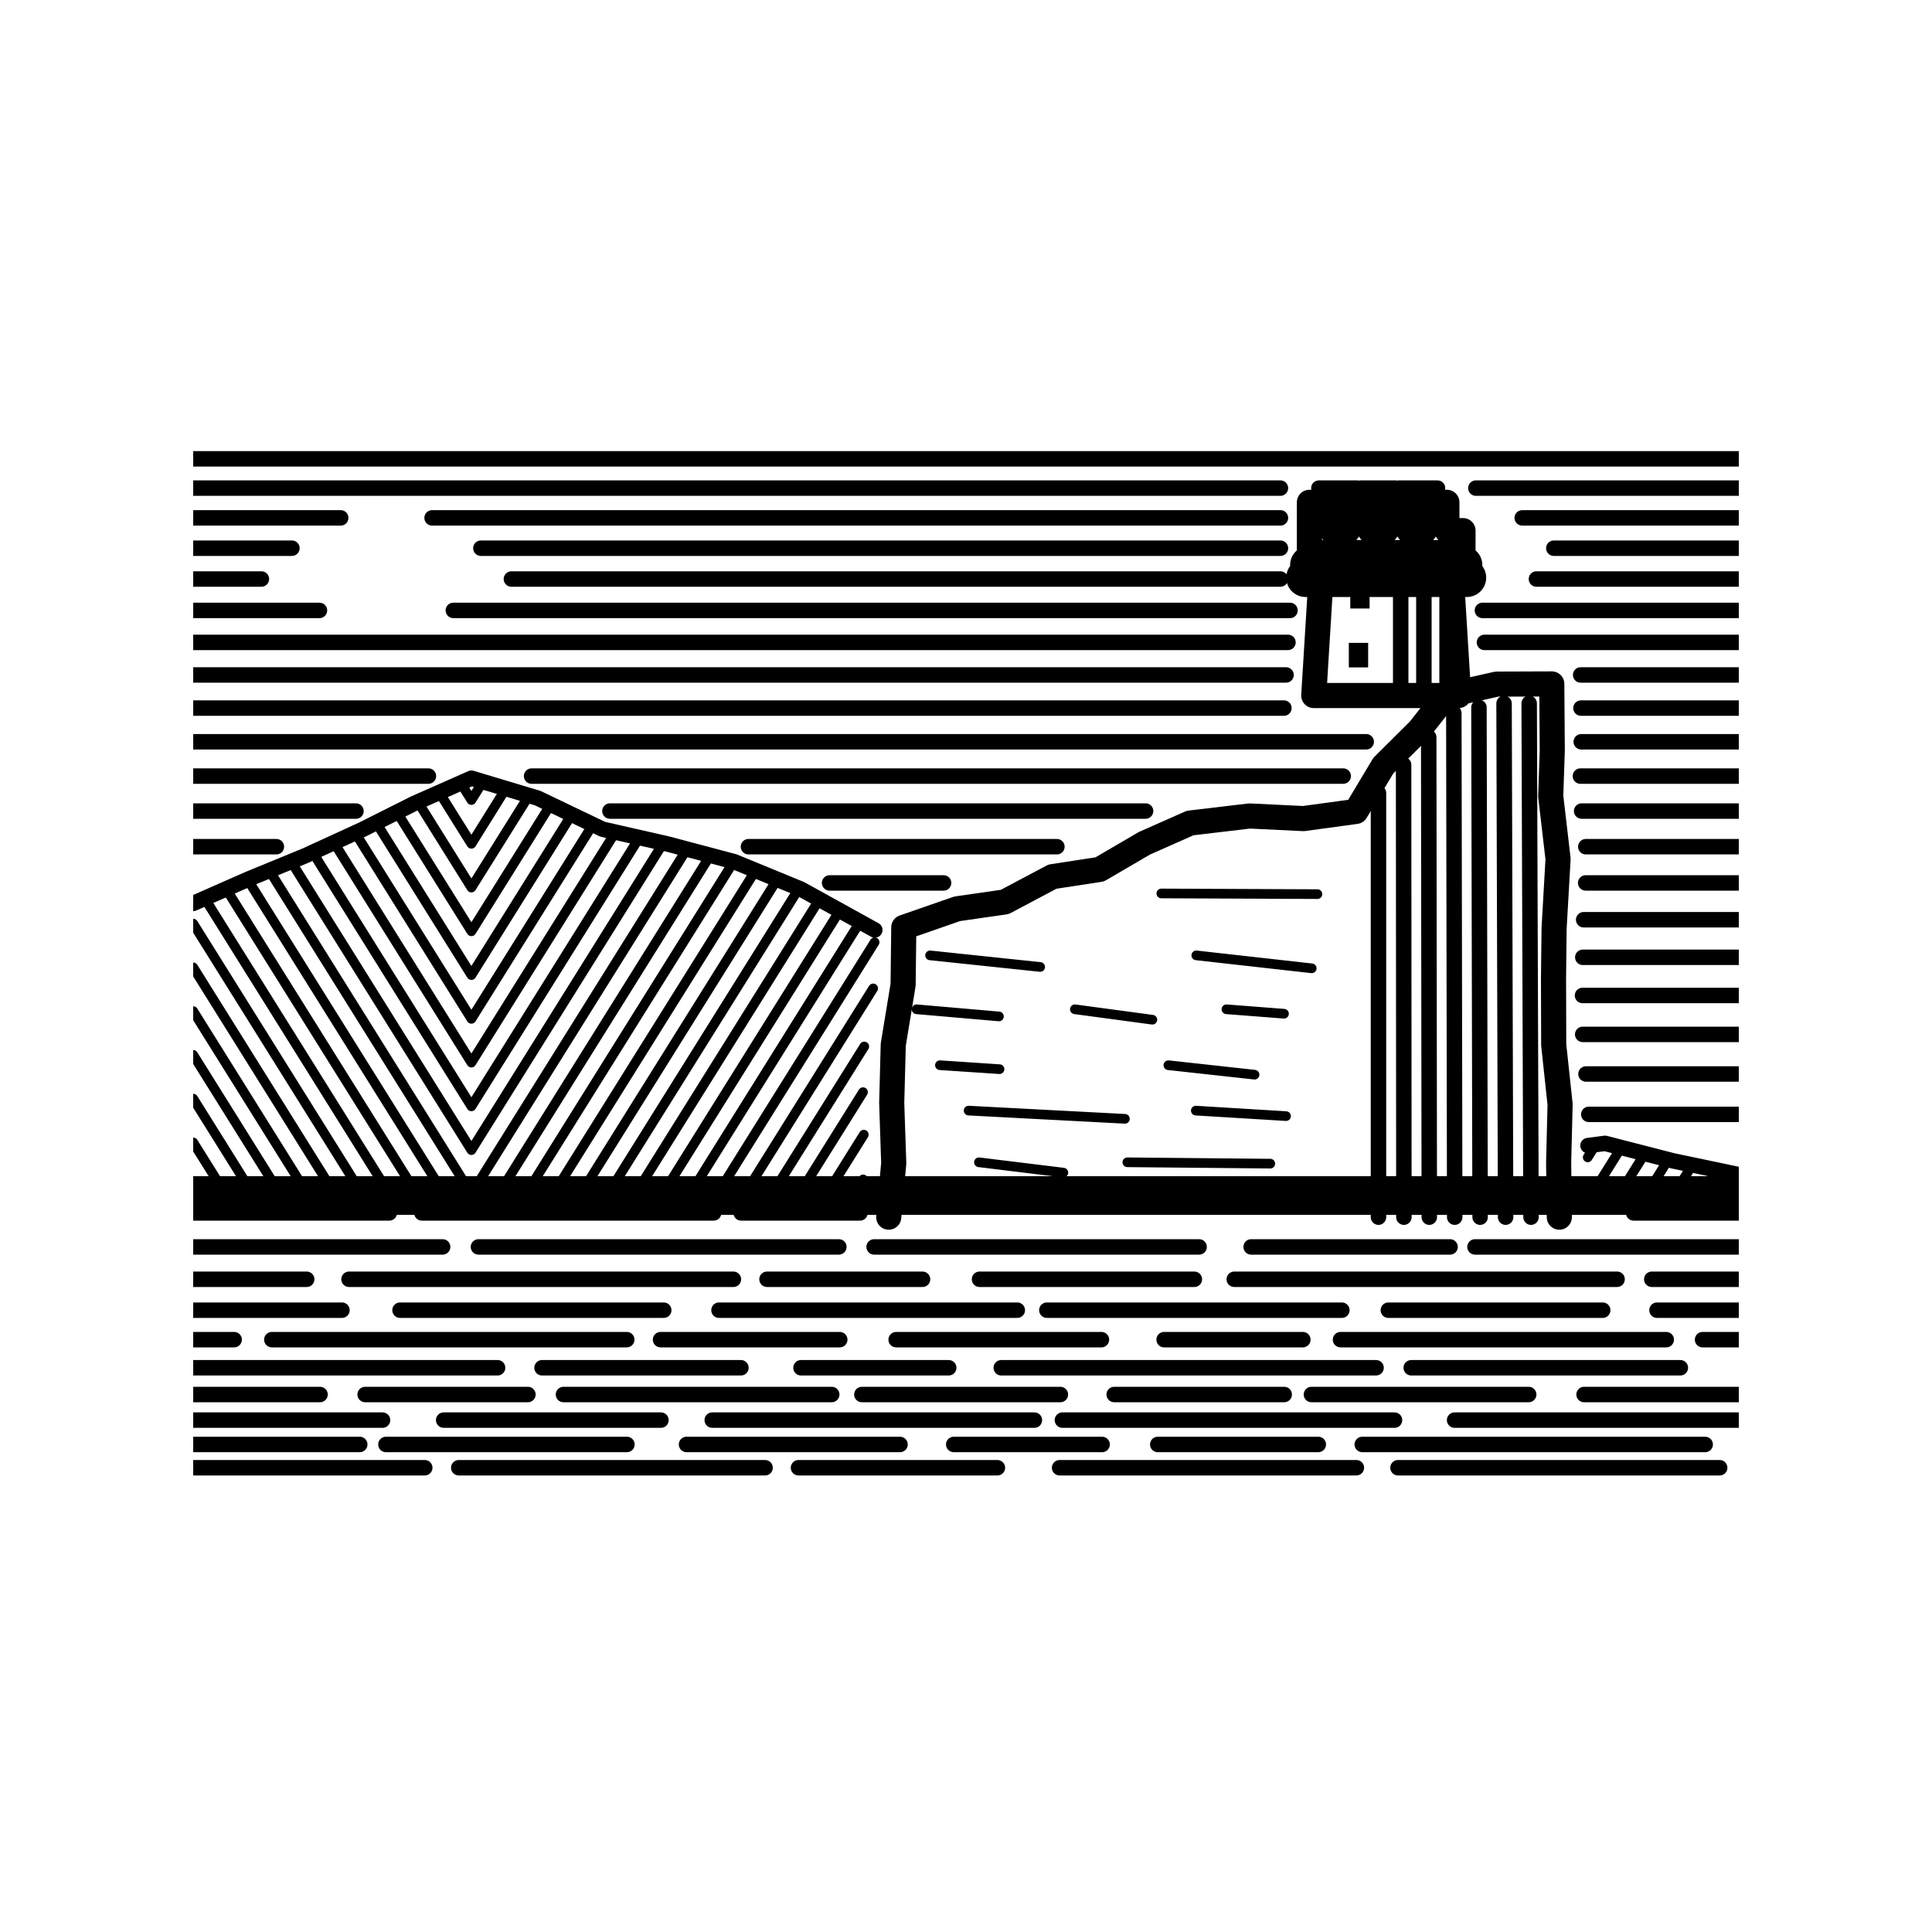
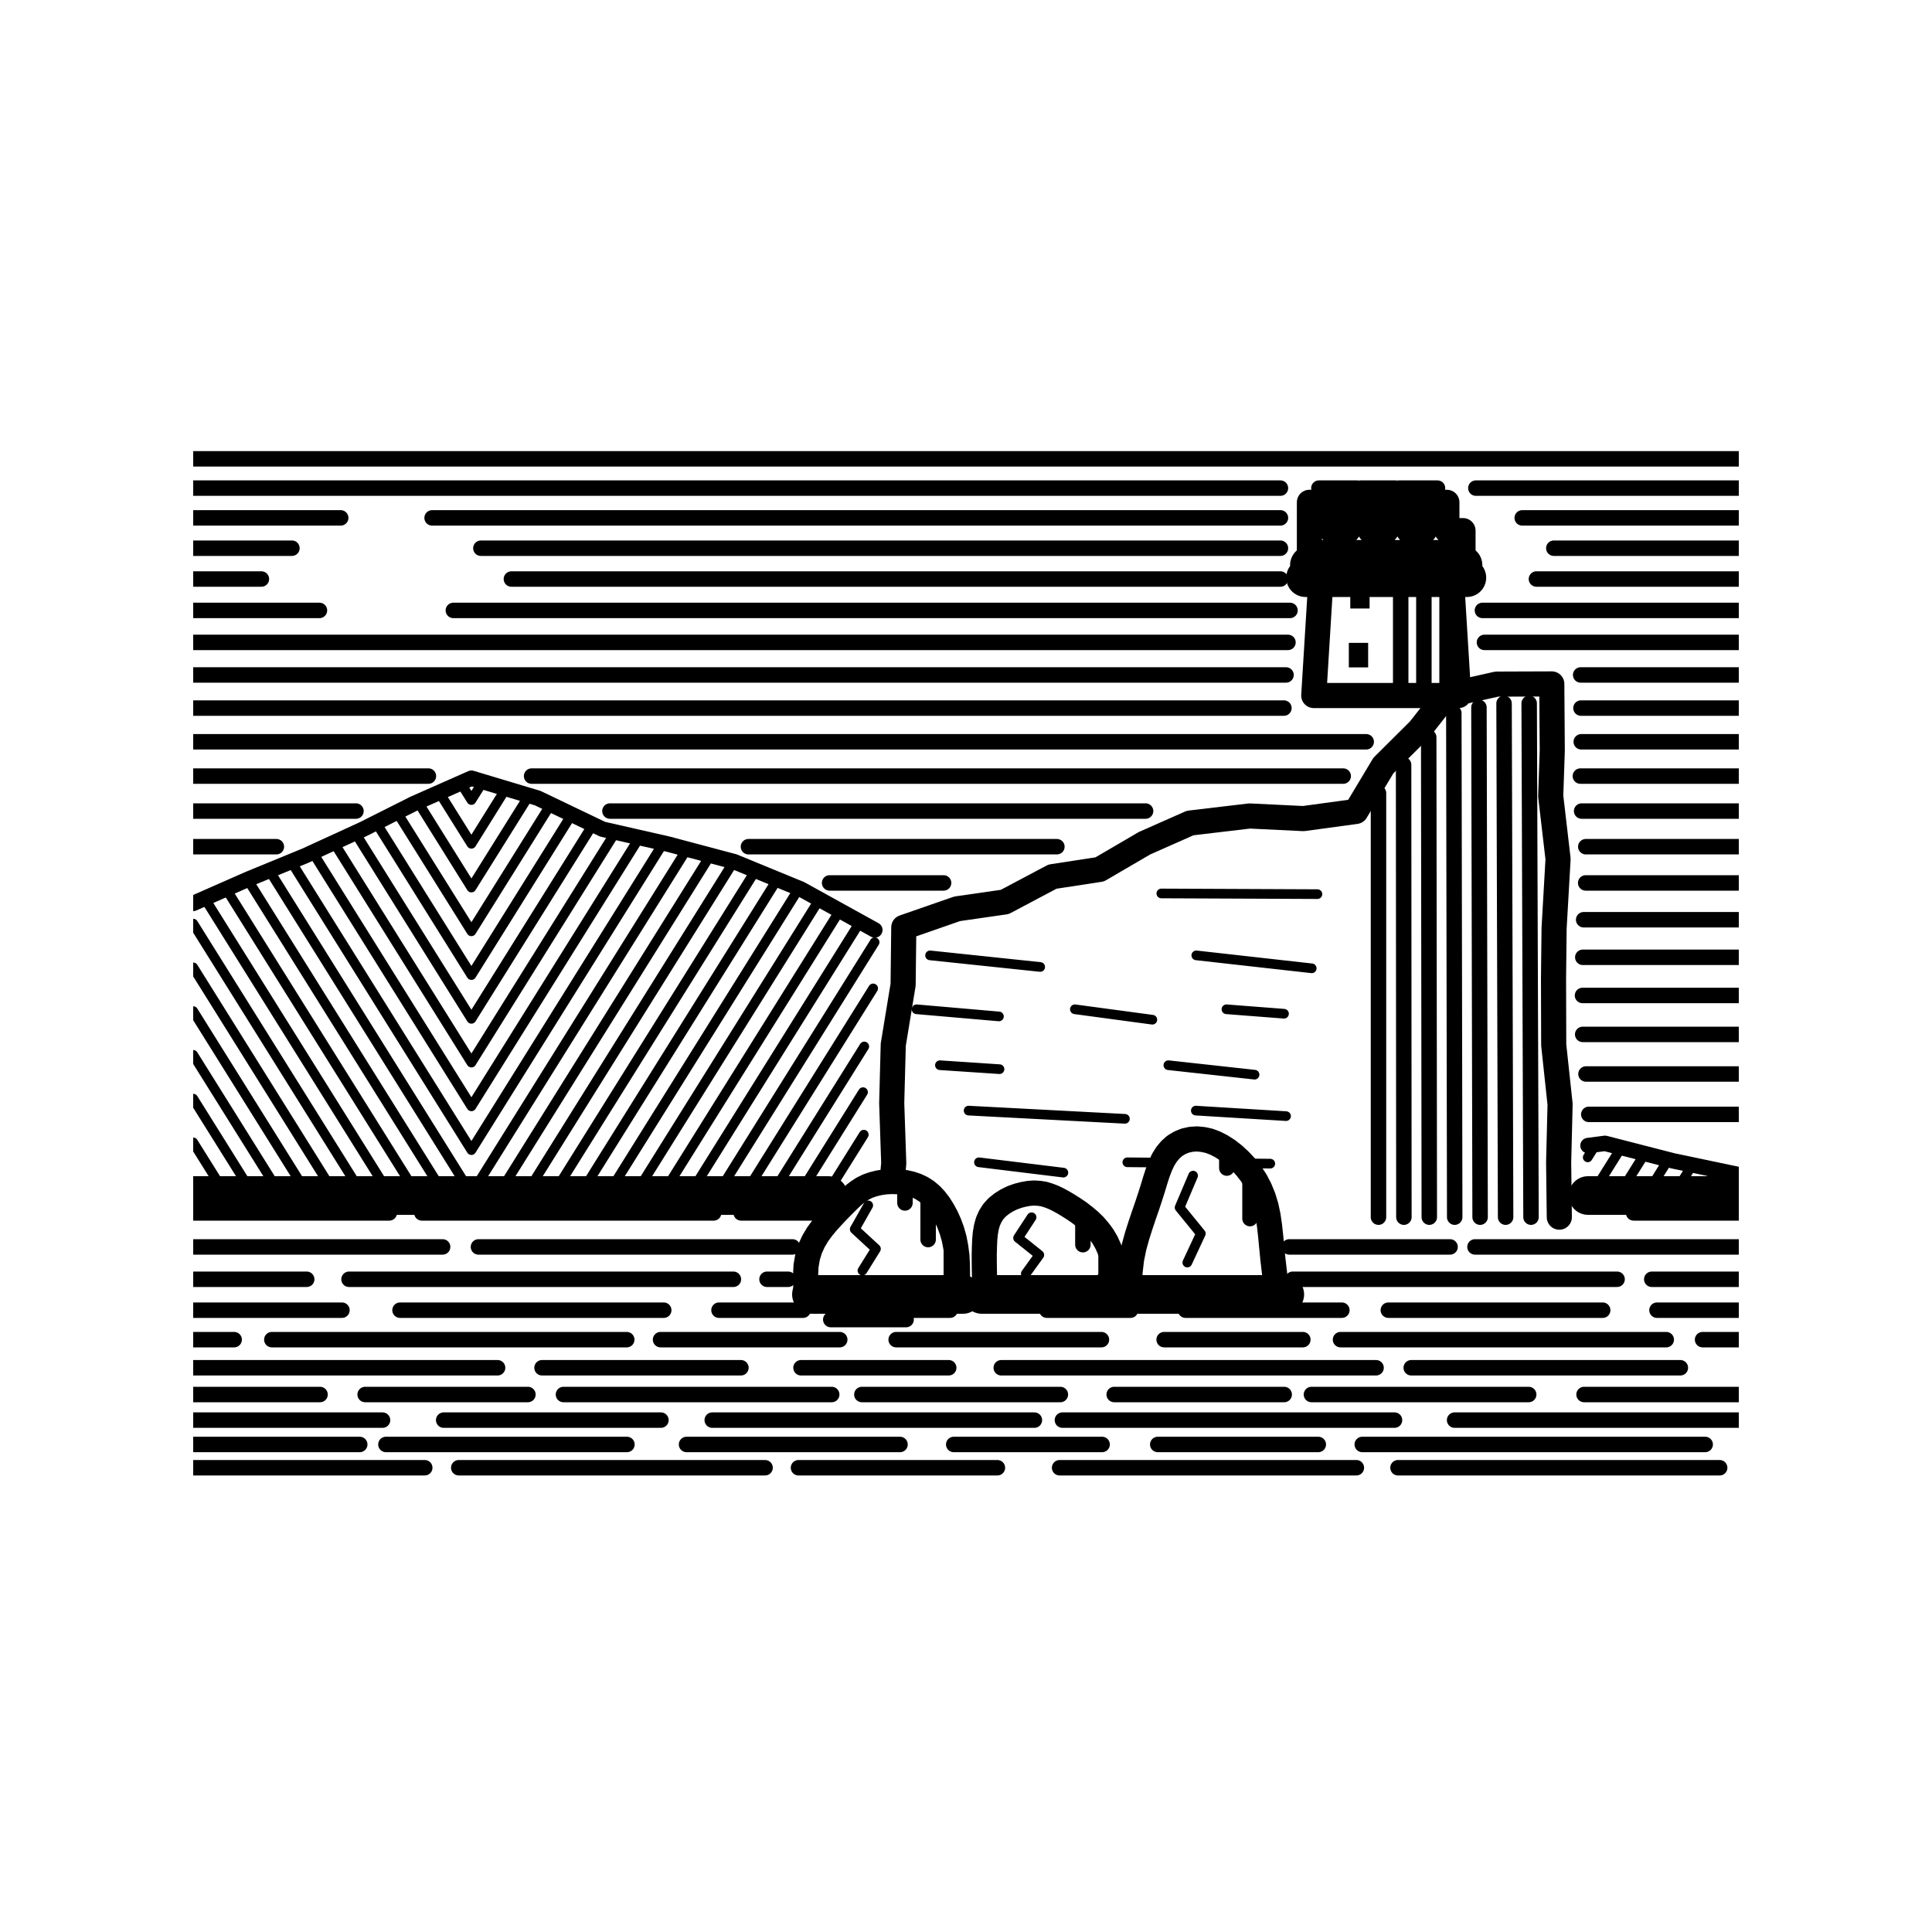
<svg xmlns="http://www.w3.org/2000/svg" viewBox="0 0 200 200">
  <defs>
    <clipPath id="w">
      <path d="M20 46L180 46L180 154L20 154Z" />
    </clipPath>
  </defs>
  <g clip-path="url(#w)" fill="none" stroke="#000" stroke-linecap="round" stroke-linejoin="round">
-     <path d="M139.78 60.45L141.78 60.45L141.78 62.99L139.78 62.99ZM139.63 66.55L141.63 66.55L141.63 69.09L139.63 69.09ZM139.1 59.33L139.1 59.47L139.63 58.24L140.85 57.72L142.07 58.24L142.6 59.47L142.6 59.33ZM144.4 59.33L144.4 59.47L144.93 58.24L146.15 57.72L147.37 58.24L147.9 59.47L147.9 59.33Z" fill="#000" stroke="none" />
-     <path d="M47.69 81.05L48.8 82.82M45.47 82.03L48.8 87.35M43.26 83.01L48.8 91.88M41.09 84.08L48.8 96.41M38.94 85.16L48.8 100.94M36.77 86.21L48.8 105.47M34.57 87.22L48.8 110M32.37 88.23L48.8 114.53M30.13 89.18L48.8 119.06M27.88 90.11L48.8 123.59M25.63 91.04L46.08 123.76M23.41 92.02L43.25 123.76M21.19 92.99L40.42 123.76M20 95.61L37.59 123.76M20 100.14L34.76 123.76M20 104.67L31.93 123.76M20 109.2L29.1 123.76M20 113.73L26.27 123.76M20 118.26L23.44 123.76M20 122.79L20.61 123.76M48.8 82.82L49.99 80.92M48.8 87.35L52.37 81.63M48.8 91.88L54.76 82.35M48.8 96.41L57.01 83.27M48.8 100.94L59.19 84.31M48.8 105.47L61.37 85.36M48.8 110L63.71 86.14M48.8 114.53L66.19 86.7M48.8 119.06L68.66 87.27M48.8 123.59L71.1 87.9M51.52 123.76L73.53 88.54M54.35 123.76L75.95 89.19M57.18 123.76L78.21 90.11M60.01 123.76L80.46 91.03M62.84 123.76L82.71 91.96M65.67 123.76L84.83 93.1M68.5 123.76L86.93 94.27M71.33 123.76L89.03 95.43M74.16 123.76L90.54 97.54M76.99 123.76L90.39 102.32M79.82 123.76L89.47 108.33M82.65 123.76L89.34 113.06M85.48 123.76L89.42 117.46M88.31 123.76L89.35 122.09M164.36 119.81L165.19 118.48M164.72 123.76L167.83 118.79M167.55 123.76L170.27 119.42M170.38 123.76L172.7 120.04M173.21 123.76L175.19 120.59M176.04 123.76L177.69 121.12M178.87 123.76L180 121.96M120.22 92.49L136.38 92.56M96.28 98.9L107.68 100.1M123.84 98.9L135.79 100.24M94.88 104.48L103.41 105.22M111.27 104.48L119.29 105.56M126.96 104.48L132.92 104.94M97.3 110.27L103.47 110.68M120.95 110.27L129.87 111.25M100.27 114.97L116.45 115.82M123.79 114.97L133.13 115.54M101.34 120.32L110.08 121.39M116.7 120.32L131.5 120.46" stroke-width="1" />
-     <path d="M20 47.5L180 47.5M20 50.53L132.55 50.53M136.53 50.53L140.5 50.53M140.86 50.53L144.48 50.53M144.83 50.53L148.81 50.53M152.78 50.53L180 50.53M20 53.61L35.27 53.61M44.73 53.61L132.55 53.61M157.58 53.61L180 53.61M20 56.75L30.22 56.75M49.78 56.75L132.55 56.75M160.85 56.75L180 56.75M20 59.94L27.06 59.94M52.94 59.94L132.55 59.94M159.05 59.94L180 59.94M20 63.19L33.07 63.19M46.93 63.19L133.54 63.19M153.46 63.19L180 63.19M20 66.5L133.33 66.5M153.67 66.5L180 66.5M20 69.87L133.13 69.87M163.63 69.87L180 69.87M20 73.3L132.91 73.3M163.66 73.3L180 73.3M20 76.79L141.43 76.79M163.69 76.79L180 76.79M20 80.34L44.35 80.34M55.03 80.34L139.05 80.34M163.6 80.34L180 80.34M20 83.96L36.85 83.96M63.14 83.96L118.59 83.96M163.73 83.96L180 83.96M20 87.65L28.61 87.65M77.48 87.65L109.41 87.65M164.16 87.65L180 87.65M85.88 91.4L97.68 91.4M164.15 91.4L180 91.4M163.94 95.21L180 95.21M163.85 99.1L180 99.1M163.82 103.05L180 103.05M163.84 107.08L180 107.08M164.18 111.18L180 111.18M164.47 115.36L180 115.36M20 93.52L25.77 90.98L31.61 88.58L37.56 85.85L42.83 83.2L48.8 80.56L55.66 82.62L62.38 85.84L69.15 87.38L76 89.2L82.91 92.04L89.33 95.59L90.56 96.27M164.39 118.59L166.15 118.36L173.23 120.18L180 121.6M20 125.56L40.3 125.56M43.67 125.56L73.88 125.56M76.72 125.56L89.03 125.56M169.11 125.56L180 125.56M20 129.08L45.82 129.08M49.53 129.08L86.84 129.08M90.49 129.08L124.13 129.08M129.52 129.08L150.11 129.08M152.69 129.08L180 129.08M20 132.43L31.75 132.43M36.13 132.43L75.92 132.43M79.4 132.43L95.5 132.43M101.4 132.43L123.64 132.43M127.77 132.43L167.4 132.43M170.99 132.43L180 132.43M20 135.63L35.4 135.63M41.41 135.63L68.71 135.63M74.43 135.63L105.31 135.63M108.37 135.63L138.91 135.63M143.72 135.63L165.91 135.63M171.53 135.63L180 135.63M20 138.68L24.24 138.68M28.14 138.68L64.88 138.68M68.38 138.68L86.93 138.68M92.77 138.68L114.02 138.68M120.51 138.68L134.87 138.68M138.77 138.68L172.49 138.68M176.25 138.68L180 138.68M20 141.59L51.51 141.59M56.11 141.59L76.7 141.59M82.92 141.59L98.21 141.59M103.65 141.59L142.45 141.59M146.09 141.59L173.95 141.59M20 144.36L33.13 144.36M37.8 144.36L54.65 144.36M58.33 144.36L86.1 144.36M89.22 144.36L109.77 144.36M115.34 144.36L132.94 144.36M135.76 144.36L158.25 144.36M163.98 144.36L180 144.36M20 147.01L39.6 147.01M45.93 147.01L68.42 147.01M73.73 147.01L107.08 147.01M109.98 147.01L144.36 147.01M150.58 147.01L180 147.01M20 149.53L37.24 149.53M39.95 149.53L64.9 149.53M71.07 149.53L93.17 149.53M98.73 149.53L114.09 149.53M119.85 149.53L136.47 149.53M141.02 149.53L176.52 149.53M20 151.94L43.97 151.94M47.49 151.94L79.2 151.94M82.66 151.94L103.25 151.94M109.69 151.94L140.41 151.94M144.72 151.94L178.02 151.94M142.7 82.1L142.7 126M145.3 79.17L145.33 126M147.9 76.32L147.96 126M150.5 73.82L150.59 126M153.1 73.23L153.22 126M155.7 72.82L155.86 126M158.3 72.81L158.49 126M160.9 87.59L161.12 126M149.8 60.3L149.8 71.5M147.4 60.3L147.4 71.5M145 60.3L145 71.5" stroke-width="1.6" />
-     <path d="M92 126L92.52 120.42L92.31 114.19L92.47 108.14L93.49 101.94L93.56 96L99.08 94.08L104.01 93.37L108.95 90.75L113.84 90L118.48 87.29L123.2 85.2L129.36 84.47L134.93 84.74L140.36 84L143.2 79.26L146.93 75.55L149.72 72M150.98 71.71L154.93 70.82L160.64 70.8L160.69 77.69L160.53 82.42L161.29 88.92L160.88 96.08L160.82 101.29L160.84 108.17L161.5 114.32L161.35 120.34L161.42 126M136.75 59.8L150.25 59.8L151 72L136 72ZM135.55 57.2L151.45 57.2L151.45 59.8L135.55 59.8ZM135.55 58.5L135.55 52L137.86 52L137.86 54.93L139.53 54.93L139.53 52L141.83 52L141.83 54.93L143.5 54.93L143.5 52L145.81 52L145.81 54.93L147.48 54.93L147.48 52L149.78 52L149.78 54.93L151.45 54.93L151.45 54.93L151.45 58.5Z" stroke-width="2.6" />
-     <path d="M135.15 59.8L151.85 59.8M135.55 58.5L151.45 58.5M20 123.76L180 123.76" stroke-width="4" />
+     <path d="M139.78 60.45L141.78 60.45L141.78 62.99L139.78 62.99ZM139.63 66.55L141.63 66.55L141.63 69.09L139.63 69.09ZM139.1 59.33L139.1 59.47L139.63 58.24L140.85 57.72L142.07 58.24L142.6 59.47L142.6 59.33ZM144.4 59.33L144.4 59.47L144.93 58.24L146.15 57.72L147.37 58.24L147.9 59.47L147.9 59.33ZM96.15 133.8L99.99 133.8L98.9 130.6ZM112.27 133.8L115.63 133.8L114.67 130.6ZM129.58 133.8L133.3 133.8L132.24 130.6Z" fill="#000" stroke="none" />
+     <path d="M47.69 81.05L48.8 82.82M45.47 82.03L48.8 87.35M43.26 83.01L48.8 91.88M41.09 84.08L48.8 96.41M38.94 85.16L48.8 100.94M36.77 86.21L48.8 105.47M34.57 87.22L48.8 110M32.37 88.23L48.8 114.53M30.13 89.18L48.8 119.06M27.88 90.11L48.8 123.59M25.63 91.04L46.08 123.76M23.41 92.02L43.25 123.76M21.19 92.99L40.42 123.76M20 95.61L37.59 123.76M20 100.14L34.76 123.76M20 104.67L31.93 123.76M20 109.2L29.1 123.76M20 113.73L26.27 123.76M20 118.26L23.44 123.76M20 122.79L20.61 123.76M48.8 82.82L49.99 80.92M48.8 87.35L52.37 81.63M48.8 91.88L54.76 82.35M48.8 96.41L57.01 83.27M48.8 100.94L59.19 84.31M48.8 105.47L61.37 85.36M48.8 110L63.71 86.14M48.8 114.53L66.19 86.7M48.8 119.06L68.66 87.27M48.8 123.59L71.1 87.9M51.52 123.76L73.53 88.54M54.35 123.76L75.95 89.19M57.18 123.76L78.21 90.11M60.01 123.76L80.46 91.03M62.84 123.76L82.71 91.96M65.67 123.76L84.83 93.1M68.5 123.76L86.93 94.27M71.33 123.76L89.03 95.43M74.16 123.76L90.54 97.54M76.99 123.76L90.39 102.32M79.82 123.76L89.47 108.33M82.65 123.76L89.34 113.06M85.48 123.76L89.42 117.46M164.36 119.81L165.19 118.48M164.72 123.76L167.83 118.79M167.55 123.76L170.27 119.42M170.38 123.76L172.7 120.04M173.21 123.76L175.19 120.59M176.04 123.76L177.69 121.12M178.87 123.76L180 121.96M120.22 92.49L136.38 92.56M96.28 98.9L107.68 100.1M123.84 98.9L135.79 100.24M94.88 104.48L103.41 105.22M111.27 104.48L119.29 105.56M126.96 104.48L132.92 104.94M97.3 110.27L103.47 110.68M120.95 110.27L129.87 111.25M100.27 114.97L116.45 115.82M123.79 114.97L133.13 115.54M101.34 120.32L110.08 121.39M116.7 120.32L120.27 120.35M128.61 120.43L131.5 120.46M89.88 124.78L88.48 127.25L90.68 129.28L89.28 131.53M106.79 126.01L105.39 128.15L107.59 129.91L106.19 131.85M123.51 121.7L122.11 125L124.31 127.7L122.91 130.7" stroke-width="1" />
+     <path d="M20 47.5L180 47.5M20 50.53L132.55 50.53M136.53 50.53L140.5 50.53M140.86 50.53L144.48 50.53M144.83 50.53L148.81 50.53M152.78 50.53L180 50.53M20 53.61L35.27 53.61M44.73 53.61L132.55 53.61M157.58 53.61L180 53.61M20 56.75L30.22 56.75M49.78 56.75L132.55 56.75M160.85 56.75L180 56.75M20 59.94L27.06 59.94M52.94 59.94L132.55 59.94M159.05 59.94L180 59.94M20 63.19L33.07 63.19M46.93 63.19L133.54 63.19M153.46 63.19L180 63.19M20 66.5L133.33 66.5M153.67 66.5L180 66.5M20 69.87L133.13 69.87M163.63 69.87L180 69.87M20 73.3L132.91 73.3M163.66 73.3L180 73.3M20 76.79L141.43 76.79M163.69 76.79L180 76.79M20 80.34L44.35 80.34M55.03 80.34L139.05 80.34M163.6 80.34L180 80.34M20 83.96L36.85 83.96M63.14 83.96L118.59 83.96M163.73 83.96L180 83.96M20 87.65L28.61 87.65M77.48 87.65L109.41 87.65M164.16 87.65L180 87.65M85.88 91.4L97.68 91.4M164.15 91.4L180 91.4M163.94 95.21L180 95.21M163.85 99.1L180 99.1M163.82 103.05L180 103.05M163.84 107.08L180 107.08M164.18 111.18L180 111.18M164.47 115.36L180 115.36M20 93.52L25.77 90.98L31.61 88.58L37.56 85.85L42.83 83.2L48.8 80.56L55.66 82.62L62.38 85.84L69.15 87.38L76 89.2L82.91 92.04L89.33 95.59L90.56 96.27M164.39 118.59L166.15 118.36L173.23 120.18L180 121.6M20 125.56L40.3 125.56M43.67 125.56L73.88 125.56M76.72 125.56L84.08 125.56M169.11 125.56L180 125.56M20 129.08L45.82 129.08M49.53 129.08L82.04 129.08M133.46 129.08L150.11 129.08M152.69 129.08L180 129.08M20 132.43L31.75 132.43M36.13 132.43L75.92 132.43M79.4 132.43L81.59 132.43M133.82 132.43L167.4 132.43M170.99 132.43L180 132.43M20 135.63L35.4 135.63M41.41 135.63L68.71 135.63M74.43 135.63L83.13 135.63M89.19 135.63L98.35 135.63M108.37 135.63L117.03 135.63M122.73 135.63L138.91 135.63M143.72 135.63L165.91 135.63M171.53 135.63L180 135.63M20 138.68L24.24 138.68M28.14 138.68L64.88 138.68M68.38 138.68L86.93 138.68M92.77 138.68L114.02 138.68M120.51 138.68L134.87 138.68M138.77 138.68L172.49 138.68M176.25 138.68L180 138.68M20 141.59L51.51 141.59M56.11 141.59L76.7 141.59M82.92 141.59L98.21 141.59M103.65 141.59L142.45 141.59M146.09 141.59L173.95 141.59M20 144.36L33.13 144.36M37.8 144.36L54.65 144.36M58.33 144.36L86.1 144.36M89.22 144.36L109.77 144.36M115.34 144.36L132.94 144.36M135.76 144.36L158.25 144.36M163.98 144.36L180 144.36M20 147.01L39.6 147.01M45.93 147.01L68.42 147.01M73.73 147.01L107.08 147.01M109.98 147.01L144.36 147.01M150.58 147.01L180 147.01M20 149.53L37.24 149.53M39.95 149.53L64.9 149.53M71.07 149.53L93.17 149.53M98.73 149.53L114.09 149.53M119.85 149.53L136.47 149.53M141.02 149.53L176.52 149.53M20 151.94L43.97 151.94M47.49 151.94L79.2 151.94M82.66 151.94L103.25 151.94M109.69 151.94L140.41 151.94M144.72 151.94L178.02 151.94M142.7 82.1L142.7 126M145.3 79.17L145.33 126M147.9 76.32L147.96 126M150.5 73.82L150.59 126M153.1 73.23L153.22 126M155.7 72.82L155.86 126M158.3 72.81L158.49 126M160.9 87.59L161.12 126M149.8 60.3L149.8 71.5M147.4 60.3L147.4 71.5M145 60.3L145 71.5M98.48 127.24L98.48 132.11M96.08 123.46L96.08 128.32M93.68 122.41L93.68 124.53M114.5 128.56L114.5 132.64M112.1 125.82L112.1 128.85M131.8 130.58L131.8 131.38M129.4 121.37L129.4 126.15M127 119.02L127 120.92M86 136.6L93.8 136.6" stroke-width="1.6" />
+     <path d="M92.35 122.31L92.52 120.42L92.31 114.19L92.47 108.14L93.49 101.94L93.56 96L99.08 94.08L104.01 93.37L108.95 90.75L113.84 90L118.48 87.29L123.2 85.2L129.36 84.47L134.93 84.74L140.36 84L143.2 79.26L146.93 75.55L149.72 72M150.98 71.71L154.93 70.82L160.64 70.8L160.69 77.69L160.53 82.42L161.29 88.92L160.88 96.08L160.82 101.29L160.84 108.17L161.5 114.32L161.35 120.34L161.42 126M136.75 59.8L150.25 59.8L151 72L136 72ZM135.55 57.2L151.45 57.2L151.45 59.8L135.55 59.8ZM135.55 58.5L135.55 52L137.86 52L137.86 54.93L139.53 54.93L139.53 52L141.83 52L141.83 54.93L143.5 54.93L143.5 52L145.81 52L145.81 54.93L147.48 54.93L147.48 52L149.78 52L149.78 54.93L151.45 54.93L151.45 54.93L151.45 58.5ZM99.1 133.5L99.12 132.08L99.11 130.99L99.06 130L98.94 129.08L98.77 128.21L98.54 127.4L98.26 126.64L97.94 125.93L97.59 125.29L97.22 124.7L96.82 124.18L96.39 123.72L95.93 123.33L95.42 123L94.87 122.74L94.27 122.54L93.63 122.4L92.95 122.33L92.27 122.31L91.6 122.35L90.96 122.45L90.36 122.6L89.82 122.79L89.33 123.03L88.88 123.32L88.46 123.64L88.05 124.01L87.63 124.42L87.18 124.87L86.7 125.36L86.19 125.9L85.67 126.47L85.15 127.09L84.65 127.77L84.22 128.49L83.86 129.27L83.6 130.12L83.44 131.05L83.39 132.1L83.42 133.5M115.7 133.5L115.6 132.32L115.46 131.44L115.29 130.65L115.07 129.92L114.82 129.24L114.53 128.6L114.18 128L113.77 127.44L113.31 126.9L112.8 126.4L112.25 125.94L111.68 125.5L111.1 125.11L110.53 124.75L109.99 124.43L109.47 124.15L108.98 123.92L108.5 123.74L108.03 123.6L107.54 123.53L107.04 123.5L106.5 123.54L105.94 123.64L105.36 123.79L104.78 124L104.21 124.28L103.69 124.61L103.22 124.99L102.82 125.43L102.51 125.92L102.27 126.46L102.11 127.04L102 127.67L101.94 128.33L101.91 129.03L101.89 129.78L101.89 130.56L101.9 131.39L101.92 132.31L101.98 133.5M132.12 133.5L131.93 131.71L131.77 130.35L131.65 129.12L131.54 127.97L131.42 126.88L131.27 125.85L131.06 124.87L130.78 123.95L130.42 123.07L129.99 122.24L129.49 121.48L128.93 120.77L128.34 120.14L127.72 119.57L127.09 119.08L126.45 118.67L125.81 118.34L125.18 118.1L124.54 117.96L123.92 117.9L123.3 117.94L122.7 118.07L122.14 118.3L121.62 118.61L121.16 119.02L120.76 119.5L120.41 120.06L120.11 120.7L119.84 121.41L119.59 122.18L119.34 123.01L119.06 123.89L118.75 124.83L118.41 125.81L118.06 126.85L117.71 127.95L117.39 129.11L117.14 130.34L116.98 131.71L116.93 133.5" stroke-width="2.6" />
+     <path d="M20 123.76L85.75 123.76M164.39 123.76L180 123.76M135.15 59.8L151.85 59.8M135.55 58.5L151.45 58.5M84 134L99.68 134M101.64 134L115.36 134M117.81 134L133 134" stroke-width="4" />
  </g>
</svg>
